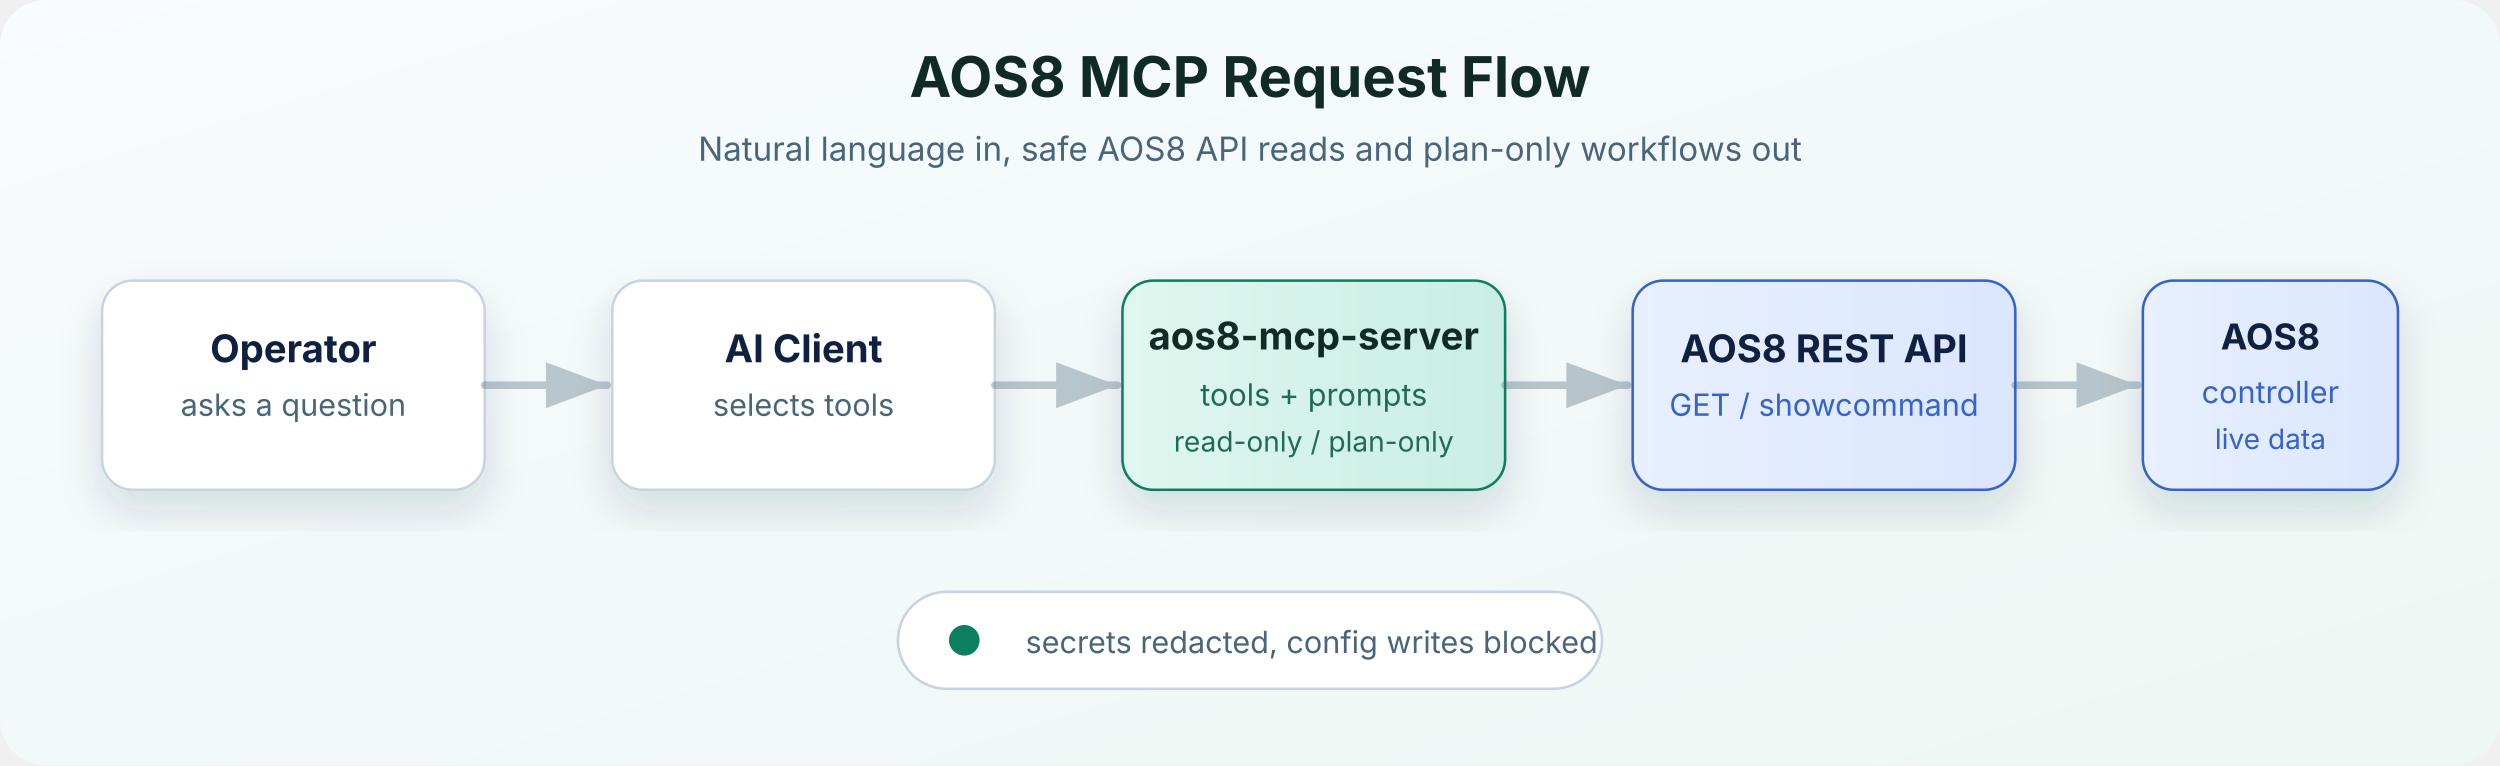
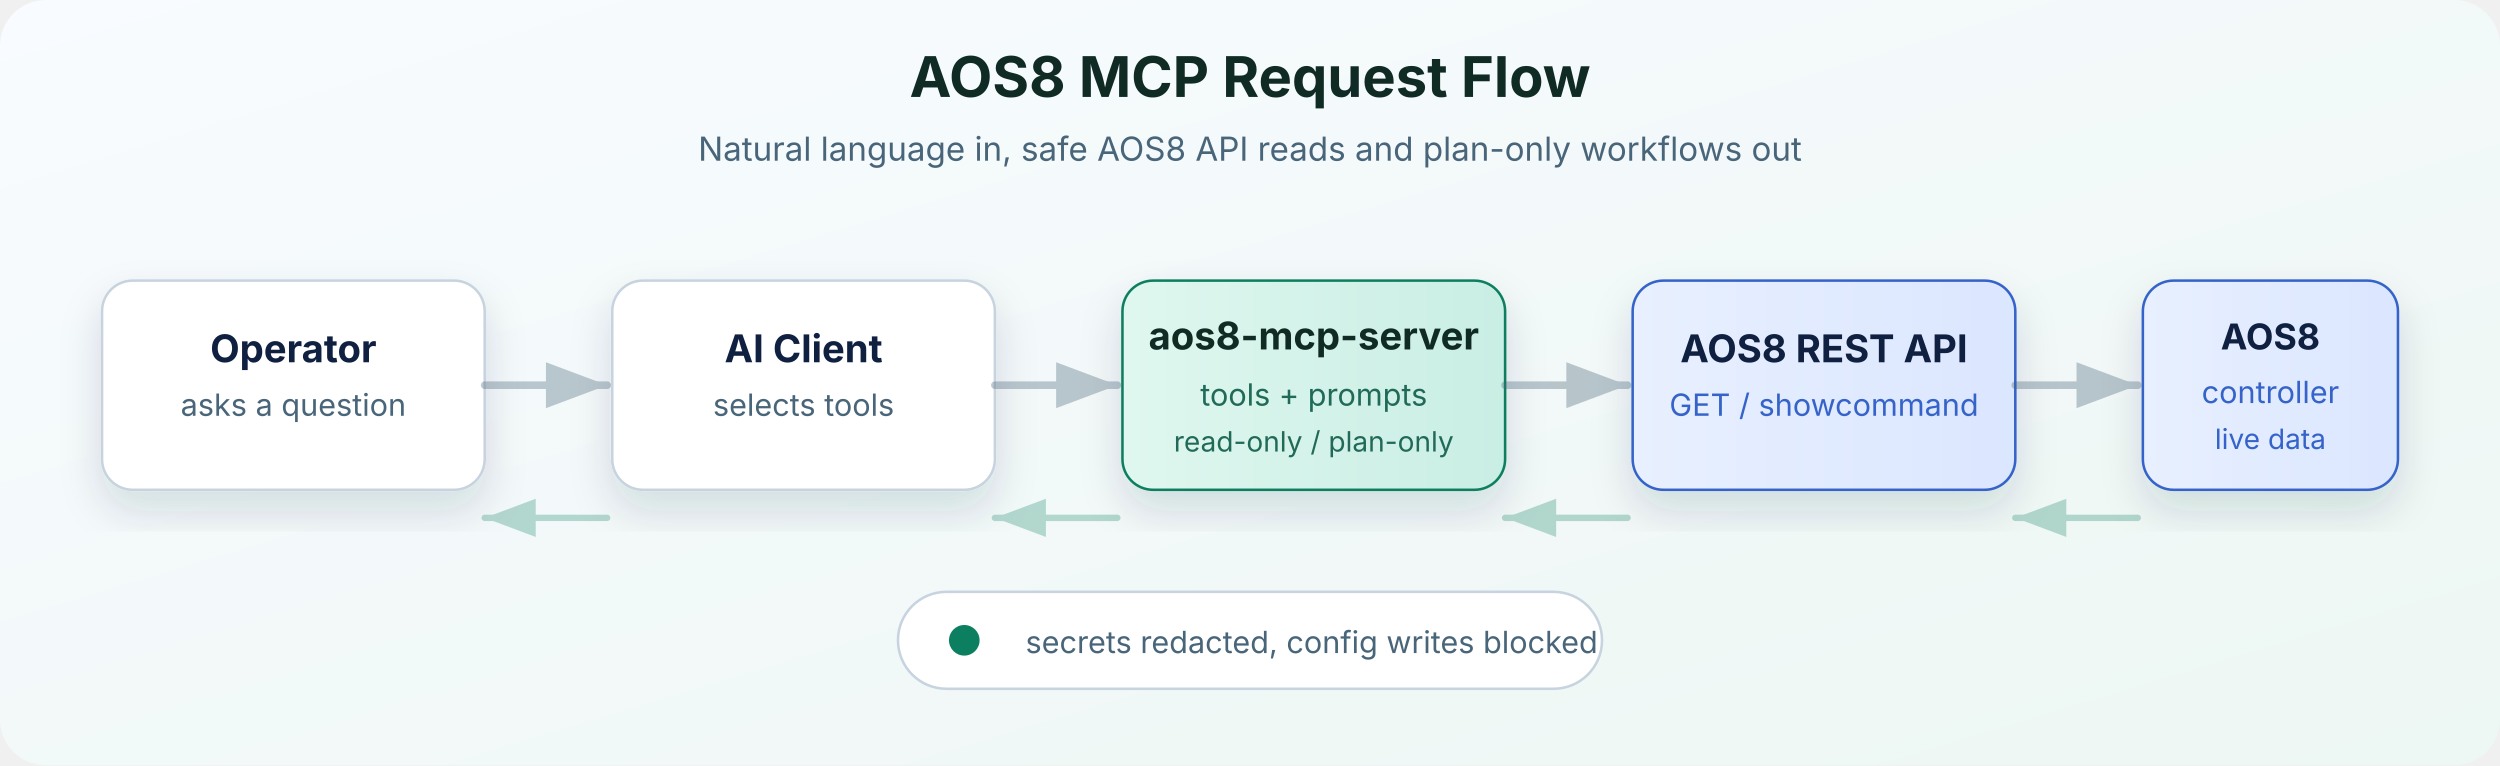
<svg xmlns="http://www.w3.org/2000/svg" width="980" height="300" viewBox="0 0 980 300" role="img" aria-labelledby="title desc">
  <defs>
    <linearGradient id="bg" x1="0" x2="1" y1="0" y2="1">
      <stop offset="0%" stop-color="#f8fbff" />
      <stop offset="100%" stop-color="#edf7f3" />
    </linearGradient>
    <linearGradient id="mcp" x1="0" x2="1">
      <stop offset="0%" stop-color="#dff7ef" />
      <stop offset="100%" stop-color="#c9eee4" />
    </linearGradient>
    <linearGradient id="aos" x1="0" x2="1">
      <stop offset="0%" stop-color="#e8f0ff" />
      <stop offset="100%" stop-color="#dbe6ff" />
    </linearGradient>
    <filter id="shadow" x="-20%" y="-20%" width="140%" height="140%">
      <feDropShadow dx="0" dy="8" stdDeviation="8" flood-color="#1d2939" flood-opacity="0.14" />
    </filter>
    <marker id="arrowSlate" markerWidth="10" markerHeight="10" refX="8" refY="3" orient="auto" markerUnits="strokeWidth">
      <path d="M0,0 L0,6 L8,3 z" fill="#496579" />
    </marker>
+     <marker id="arrowGreen" markerWidth="10" markerHeight="10" refX="8" refY="3" orient="auto" markerUnits="strokeWidth">
+       <path d="M0,0 L0,6 L8,3 z" fill="#0b7f5f" />
+     </marker>
    <style>
      .label { font-family: Inter, Segoe UI, Arial, sans-serif; }
      .connector {
        fill: none;
        stroke: #496579;
        stroke-width: 3;
        stroke-linecap: round;
        marker-end: url(#arrowSlate);
        opacity: .35;
        animation: pulse 4.8s infinite;
      }
      .connector.c2 { animation-delay: .6s; }
      .connector.c3 { animation-delay: 1.2s; }
      .connector.c4 { animation-delay: 1.8s; }
+       .returnConnector {
+         fill: none;
+         stroke: #0b7f5f;
+         stroke-width: 2.5;
+         stroke-linecap: round;
+         marker-end: url(#arrowGreen);
+         opacity: .28;
+         animation: returnPulse 4.8s infinite;
+       }
+       .returnConnector.r1 { animation-delay: 3.6s; }
+       .returnConnector.r2 { animation-delay: 3.0s; }
+       .returnConnector.r3 { animation-delay: 2.4s; }
+       .returnConnector.r4 { animation-delay: 1.8s; }
      .safePulse {
        animation: safePulse 1.8s infinite;
        transform-origin: center;
      }
      @keyframes pulse {
        0%, 18%, 100% { opacity: .35; stroke-width: 3; }
        8% { opacity: 1; stroke-width: 5; }
+       }
+       @keyframes returnPulse {
+         0%, 18%, 100% { opacity: .28; stroke-width: 2.5; }
+         8% { opacity: .95; stroke-width: 4; }
      }
      @keyframes safePulse {
        0%, 100% { opacity: .45; r: 6; }
        50% { opacity: 1; r: 8; }
      }
    </style>
  </defs>
  <rect width="980" height="300" rx="18" fill="url(#bg)" />
  <text x="490" y="38" text-anchor="middle" class="label" font-size="22" font-weight="700" fill="#102a24">AOS8 MCP Request Flow</text>
  <text x="490" y="63" text-anchor="middle" class="label" font-size="13" fill="#496579">Natural language in, safe AOS8 API reads and plan-only workflows out</text>
  <g filter="url(#shadow)">
    <rect x="40" y="110" width="150" height="82" rx="12" fill="#ffffff" stroke="#c7d3df" />
    <rect x="240" y="110" width="150" height="82" rx="12" fill="#ffffff" stroke="#c7d3df" />
    <rect x="440" y="110" width="150" height="82" rx="12" fill="url(#mcp)" stroke="#0b7f5f" />
    <rect x="640" y="110" width="150" height="82" rx="12" fill="url(#aos)" stroke="#3563c9" />
    <rect x="840" y="110" width="100" height="82" rx="12" fill="url(#aos)" stroke="#3563c9" />
  </g>
  <path class="connector c1" d="M190 151 H238" />
  <path class="connector c2" d="M390 151 H438" />
  <path class="connector c3" d="M590 151 H638" />
  <path class="connector c4" d="M790 151 H838" />
+   <path class="returnConnector r1" d="M238 203 H190" />
+   <path class="returnConnector r2" d="M438 203 H390" />
+   <path class="returnConnector r3" d="M638 203 H590" />
+   <path class="returnConnector r4" d="M838 203 H790" />
  <text x="115" y="142" text-anchor="middle" class="label" font-size="15" font-weight="700" fill="#102040">Operator</text>
  <text x="115" y="163" text-anchor="middle" class="label" font-size="12" fill="#496579">asks a question</text>
  <text x="315" y="142" text-anchor="middle" class="label" font-size="15" font-weight="700" fill="#102040">AI Client</text>
  <text x="315" y="163" text-anchor="middle" class="label" font-size="12" fill="#496579">selects tools</text>
  <text x="515" y="137" text-anchor="middle" class="label" font-size="15" font-weight="700" fill="#102a24">aos8-mcp-server</text>
  <text x="515" y="159" text-anchor="middle" class="label" font-size="12" fill="#226a58">tools + prompts</text>
  <text x="515" y="177" text-anchor="middle" class="label" font-size="11" fill="#226a58">read-only / plan-only</text>
  <text x="715" y="142" text-anchor="middle" class="label" font-size="15" font-weight="700" fill="#102040">AOS8 REST API</text>
  <text x="715" y="163" text-anchor="middle" class="label" font-size="12" fill="#3563c9">GET / showcommand</text>
  <text x="890" y="137" text-anchor="middle" class="label" font-size="14" font-weight="700" fill="#102040">AOS8</text>
  <text x="890" y="158" text-anchor="middle" class="label" font-size="12" fill="#3563c9">controller</text>
  <text x="890" y="176" text-anchor="middle" class="label" font-size="11" fill="#3563c9">live data</text>
  <g>
    <rect x="352" y="232" width="276" height="38" rx="19" fill="#ffffff" stroke="#c7d3df" />
    <circle class="safePulse" cx="378" cy="251" r="6" fill="#0b7f5f" />
    <text x="402" y="256" class="label" font-size="12" fill="#496579">secrets redacted, config writes blocked</text>
  </g>
</svg>
